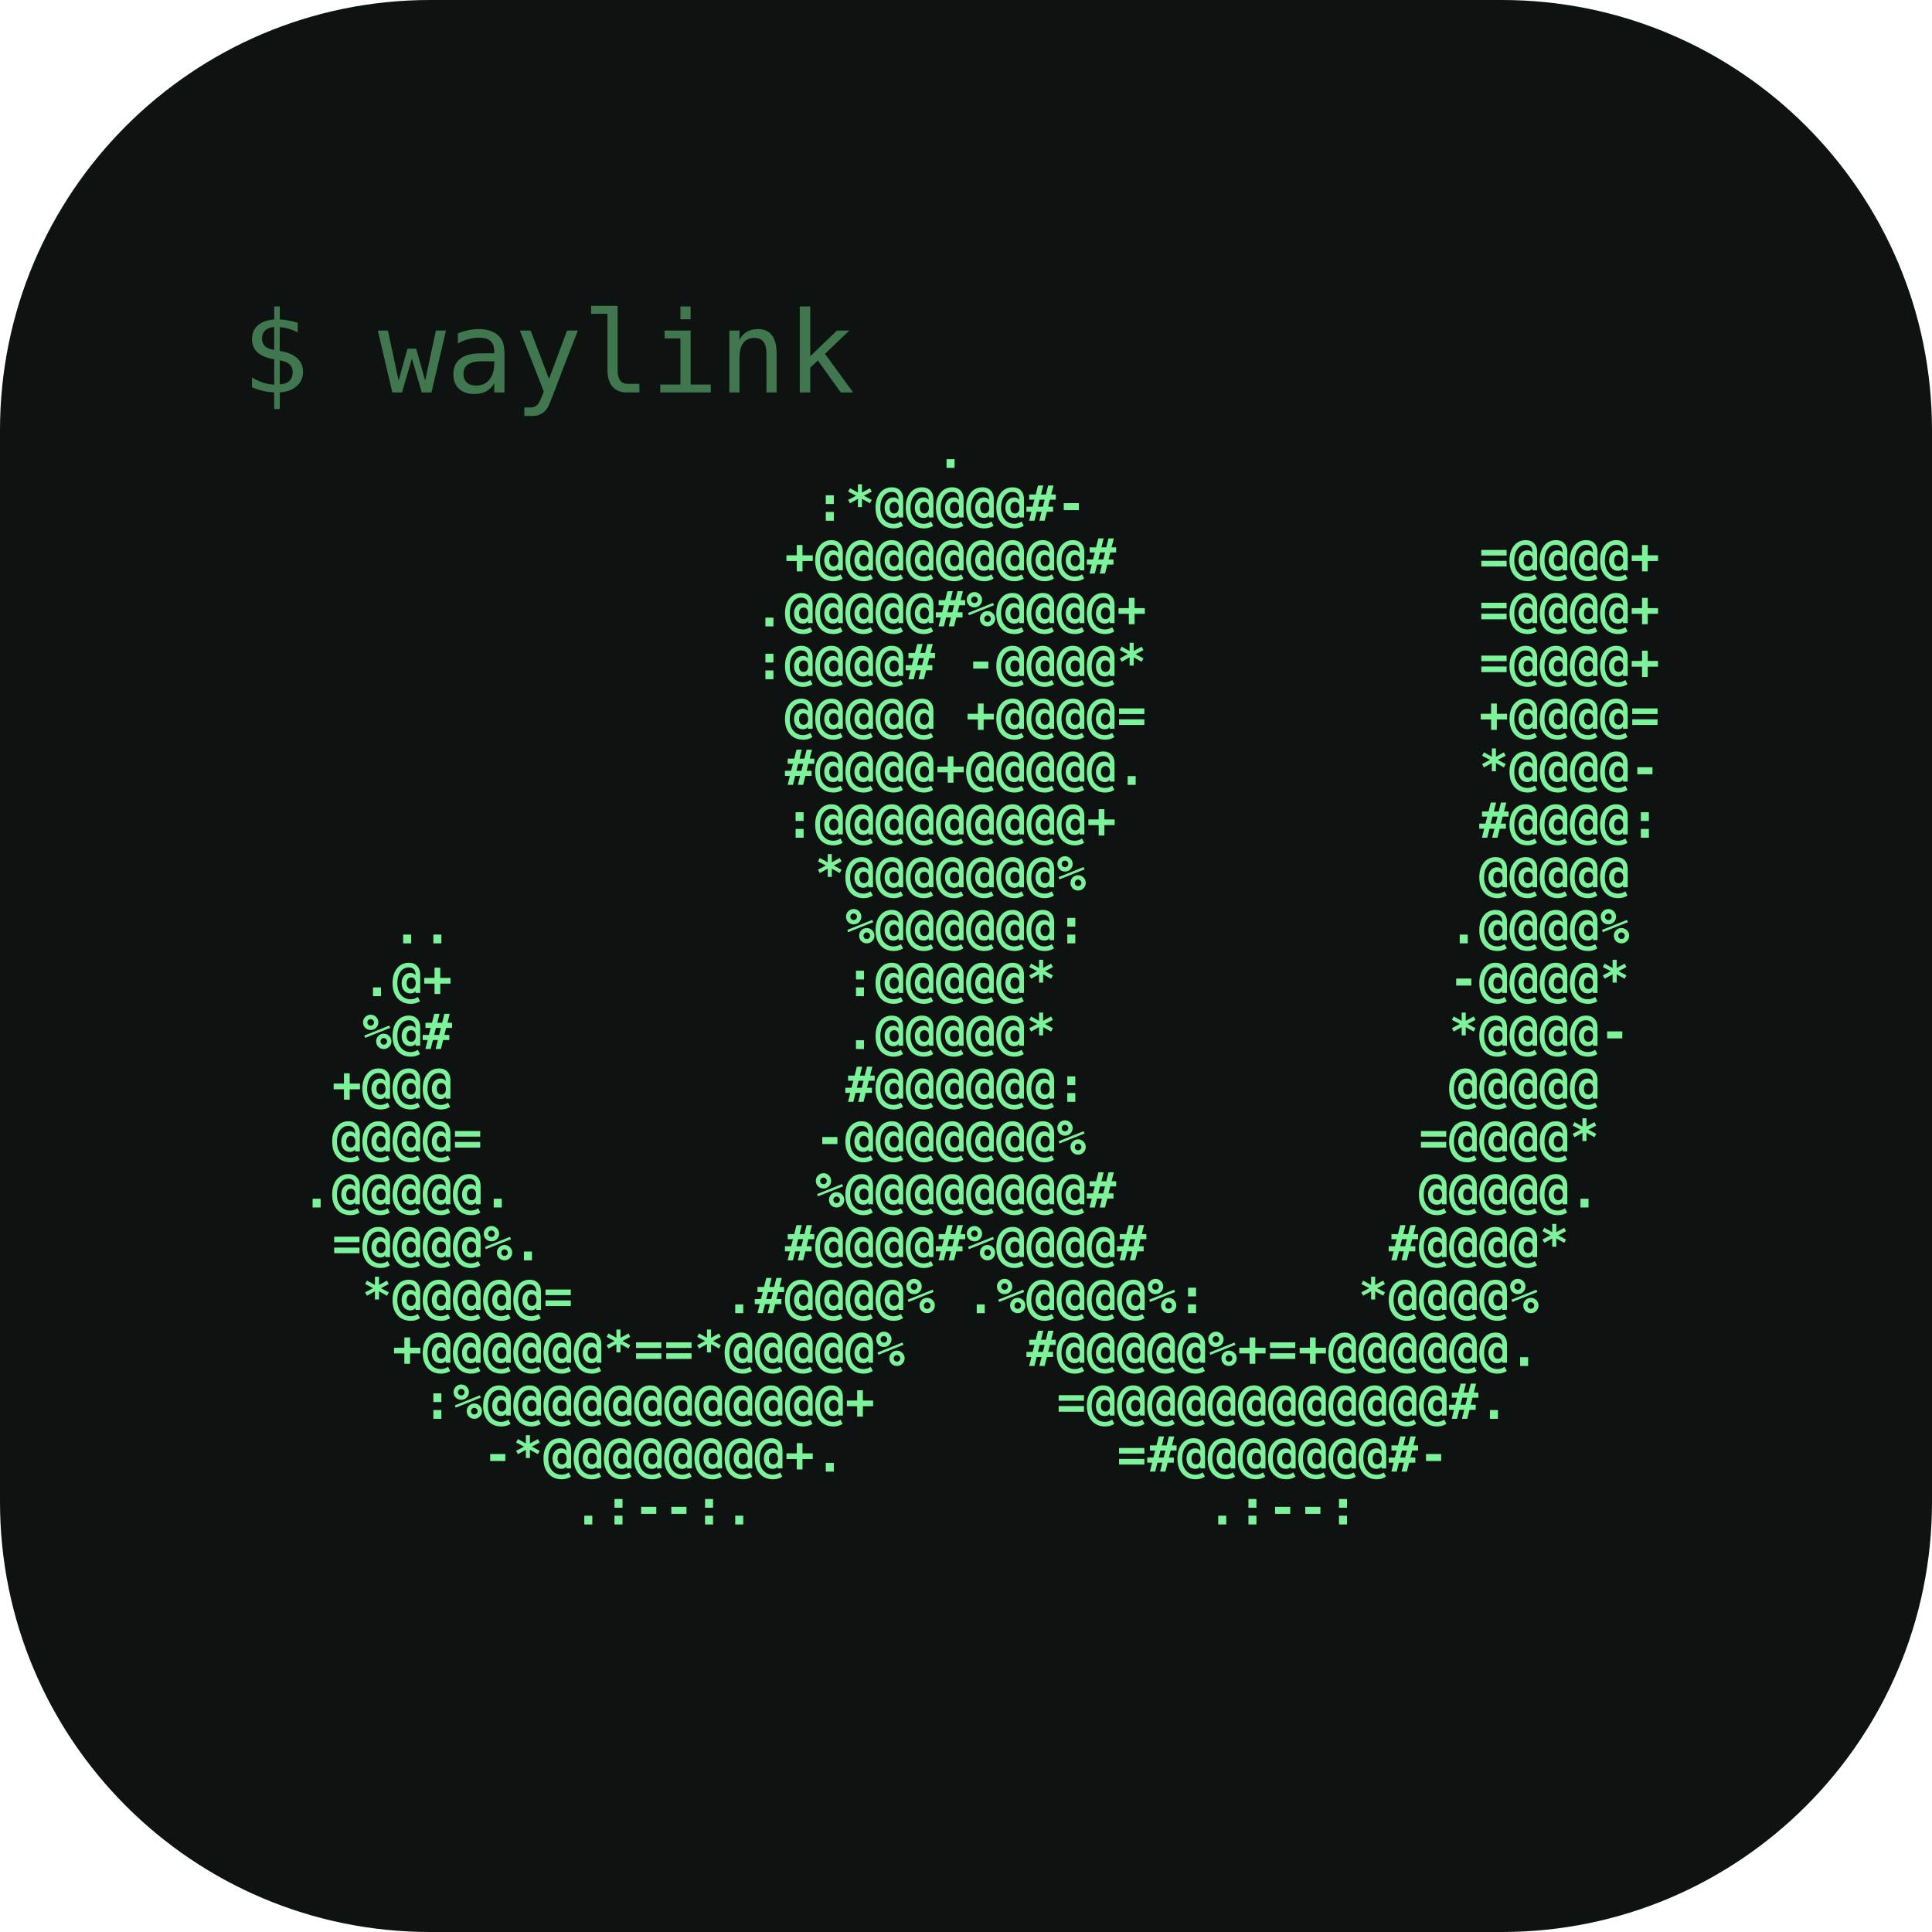
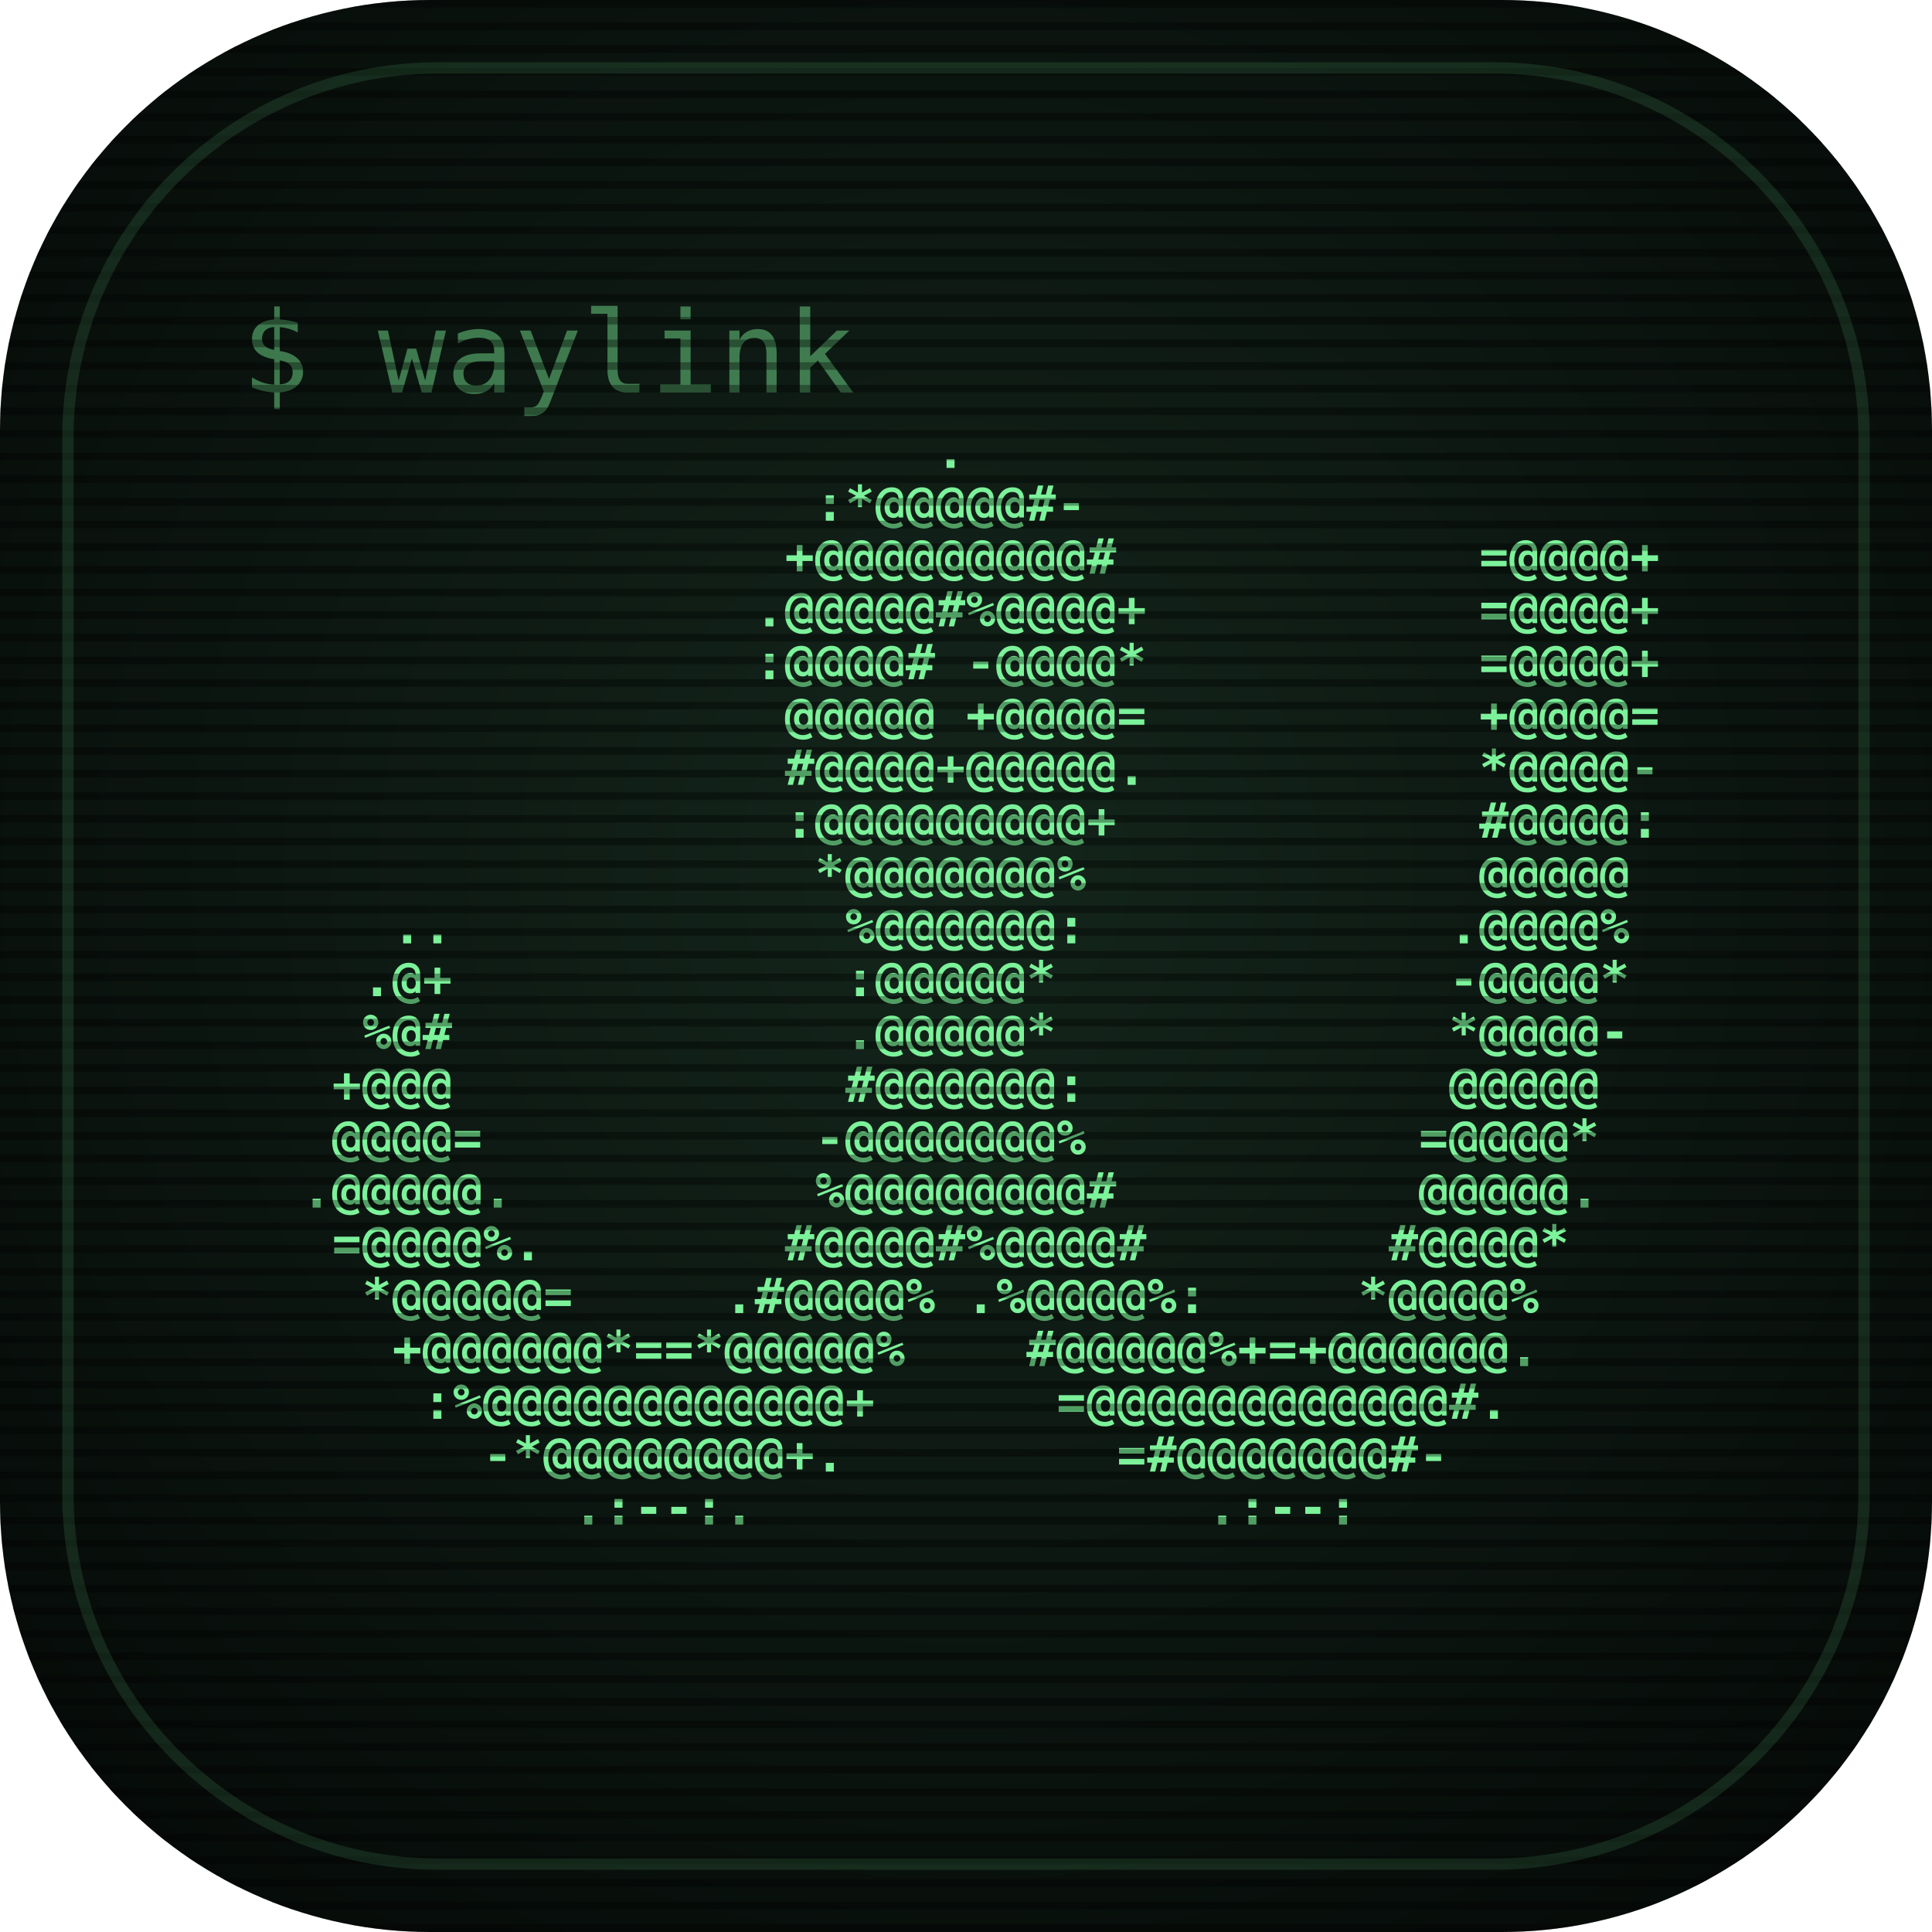
<svg xmlns="http://www.w3.org/2000/svg" viewBox="0 0 512 512">
-   <rect width="512" height="512" rx="114" fill="#0E1210" />
+   <defs>
+     <radialGradient id="crt" cx="50%" cy="45%" r="70%">
+       <stop offset="0" stop-color="#14261C" />
+       <stop offset="1" stop-color="#050907" />
+     </radialGradient>
+     <pattern id="scan" width="6" height="6" patternUnits="userSpaceOnUse">
+       <rect width="6" height="2" fill="#000" opacity=".35" />
+     </pattern>
+   </defs>
+   <rect width="512" height="512" rx="114" fill="url(#crt)" />
  <g font-family="Menlo, Consolas, monospace" font-size="13" font-weight="700" fill="#7CF29A">
    <text x="248" y="124">.</text>
    <text x="216" y="138">:</text>
    <text x="224" y="138">*</text>
    <text x="232" y="138">@</text>
    <text x="240" y="138">@</text>
    <text x="248" y="138">@</text>
    <text x="256" y="138">@</text>
    <text x="264" y="138">@</text>
    <text x="272" y="138">#</text>
    <text x="280" y="138">-</text>
    <text x="208" y="152">+</text>
    <text x="216" y="152">@</text>
    <text x="224" y="152">@</text>
    <text x="232" y="152">@</text>
    <text x="240" y="152">@</text>
    <text x="248" y="152">@</text>
    <text x="256" y="152">@</text>
    <text x="264" y="152">@</text>
    <text x="272" y="152">@</text>
    <text x="280" y="152">@</text>
    <text x="288" y="152">#</text>
    <text x="392" y="152">=</text>
    <text x="400" y="152">@</text>
    <text x="408" y="152">@</text>
    <text x="416" y="152">@</text>
    <text x="424" y="152">@</text>
    <text x="432" y="152">+</text>
    <text x="200" y="166">.</text>
    <text x="208" y="166">@</text>
    <text x="216" y="166">@</text>
    <text x="224" y="166">@</text>
    <text x="232" y="166">@</text>
    <text x="240" y="166">@</text>
    <text x="248" y="166">#</text>
    <text x="256" y="166">%</text>
    <text x="264" y="166">@</text>
    <text x="272" y="166">@</text>
    <text x="280" y="166">@</text>
    <text x="288" y="166">@</text>
    <text x="296" y="166">+</text>
    <text x="392" y="166">=</text>
    <text x="400" y="166">@</text>
    <text x="408" y="166">@</text>
    <text x="416" y="166">@</text>
    <text x="424" y="166">@</text>
    <text x="432" y="166">+</text>
    <text x="200" y="180">:</text>
    <text x="208" y="180">@</text>
    <text x="216" y="180">@</text>
    <text x="224" y="180">@</text>
    <text x="232" y="180">@</text>
    <text x="240" y="180">#</text>
    <text x="256" y="180">-</text>
    <text x="264" y="180">@</text>
    <text x="272" y="180">@</text>
    <text x="280" y="180">@</text>
    <text x="288" y="180">@</text>
    <text x="296" y="180">*</text>
    <text x="392" y="180">=</text>
    <text x="400" y="180">@</text>
    <text x="408" y="180">@</text>
    <text x="416" y="180">@</text>
    <text x="424" y="180">@</text>
    <text x="432" y="180">+</text>
    <text x="208" y="194">@</text>
    <text x="216" y="194">@</text>
    <text x="224" y="194">@</text>
    <text x="232" y="194">@</text>
    <text x="240" y="194">@</text>
    <text x="256" y="194">+</text>
    <text x="264" y="194">@</text>
    <text x="272" y="194">@</text>
    <text x="280" y="194">@</text>
    <text x="288" y="194">@</text>
    <text x="296" y="194">=</text>
    <text x="392" y="194">+</text>
    <text x="400" y="194">@</text>
    <text x="408" y="194">@</text>
    <text x="416" y="194">@</text>
    <text x="424" y="194">@</text>
    <text x="432" y="194">=</text>
    <text x="208" y="208">#</text>
    <text x="216" y="208">@</text>
    <text x="224" y="208">@</text>
    <text x="232" y="208">@</text>
    <text x="240" y="208">@</text>
    <text x="248" y="208">+</text>
    <text x="256" y="208">@</text>
    <text x="264" y="208">@</text>
    <text x="272" y="208">@</text>
    <text x="280" y="208">@</text>
    <text x="288" y="208">@</text>
    <text x="296" y="208">.</text>
    <text x="392" y="208">*</text>
    <text x="400" y="208">@</text>
    <text x="408" y="208">@</text>
    <text x="416" y="208">@</text>
    <text x="424" y="208">@</text>
    <text x="432" y="208">-</text>
    <text x="208" y="222">:</text>
    <text x="216" y="222">@</text>
    <text x="224" y="222">@</text>
    <text x="232" y="222">@</text>
    <text x="240" y="222">@</text>
    <text x="248" y="222">@</text>
    <text x="256" y="222">@</text>
    <text x="264" y="222">@</text>
    <text x="272" y="222">@</text>
    <text x="280" y="222">@</text>
    <text x="288" y="222">+</text>
    <text x="392" y="222">#</text>
    <text x="400" y="222">@</text>
    <text x="408" y="222">@</text>
    <text x="416" y="222">@</text>
    <text x="424" y="222">@</text>
    <text x="432" y="222">:</text>
    <text x="216" y="236">*</text>
    <text x="224" y="236">@</text>
    <text x="232" y="236">@</text>
    <text x="240" y="236">@</text>
    <text x="248" y="236">@</text>
    <text x="256" y="236">@</text>
    <text x="264" y="236">@</text>
    <text x="272" y="236">@</text>
    <text x="280" y="236">%</text>
    <text x="392" y="236">@</text>
    <text x="400" y="236">@</text>
    <text x="408" y="236">@</text>
    <text x="416" y="236">@</text>
    <text x="424" y="236">@</text>
    <text x="104" y="250">.</text>
    <text x="112" y="250">.</text>
    <text x="224" y="250">%</text>
    <text x="232" y="250">@</text>
    <text x="240" y="250">@</text>
    <text x="248" y="250">@</text>
    <text x="256" y="250">@</text>
    <text x="264" y="250">@</text>
    <text x="272" y="250">@</text>
    <text x="280" y="250">:</text>
    <text x="384" y="250">.</text>
    <text x="392" y="250">@</text>
    <text x="400" y="250">@</text>
    <text x="408" y="250">@</text>
    <text x="416" y="250">@</text>
    <text x="424" y="250">%</text>
    <text x="96" y="264">.</text>
    <text x="104" y="264">@</text>
    <text x="112" y="264">+</text>
    <text x="224" y="264">:</text>
    <text x="232" y="264">@</text>
    <text x="240" y="264">@</text>
    <text x="248" y="264">@</text>
    <text x="256" y="264">@</text>
    <text x="264" y="264">@</text>
    <text x="272" y="264">*</text>
    <text x="384" y="264">-</text>
    <text x="392" y="264">@</text>
    <text x="400" y="264">@</text>
    <text x="408" y="264">@</text>
    <text x="416" y="264">@</text>
    <text x="424" y="264">*</text>
    <text x="96" y="278">%</text>
    <text x="104" y="278">@</text>
    <text x="112" y="278">#</text>
    <text x="224" y="278">.</text>
    <text x="232" y="278">@</text>
    <text x="240" y="278">@</text>
    <text x="248" y="278">@</text>
    <text x="256" y="278">@</text>
    <text x="264" y="278">@</text>
    <text x="272" y="278">*</text>
    <text x="384" y="278">*</text>
    <text x="392" y="278">@</text>
    <text x="400" y="278">@</text>
    <text x="408" y="278">@</text>
    <text x="416" y="278">@</text>
    <text x="424" y="278">-</text>
    <text x="88" y="292">+</text>
    <text x="96" y="292">@</text>
    <text x="104" y="292">@</text>
    <text x="112" y="292">@</text>
    <text x="224" y="292">#</text>
    <text x="232" y="292">@</text>
    <text x="240" y="292">@</text>
    <text x="248" y="292">@</text>
    <text x="256" y="292">@</text>
    <text x="264" y="292">@</text>
    <text x="272" y="292">@</text>
    <text x="280" y="292">:</text>
    <text x="384" y="292">@</text>
    <text x="392" y="292">@</text>
    <text x="400" y="292">@</text>
    <text x="408" y="292">@</text>
    <text x="416" y="292">@</text>
    <text x="88" y="306">@</text>
    <text x="96" y="306">@</text>
    <text x="104" y="306">@</text>
    <text x="112" y="306">@</text>
    <text x="120" y="306">=</text>
    <text x="216" y="306">-</text>
    <text x="224" y="306">@</text>
    <text x="232" y="306">@</text>
    <text x="240" y="306">@</text>
    <text x="248" y="306">@</text>
    <text x="256" y="306">@</text>
    <text x="264" y="306">@</text>
    <text x="272" y="306">@</text>
    <text x="280" y="306">%</text>
    <text x="376" y="306">=</text>
    <text x="384" y="306">@</text>
    <text x="392" y="306">@</text>
    <text x="400" y="306">@</text>
    <text x="408" y="306">@</text>
    <text x="416" y="306">*</text>
    <text x="80" y="320">.</text>
    <text x="88" y="320">@</text>
    <text x="96" y="320">@</text>
    <text x="104" y="320">@</text>
    <text x="112" y="320">@</text>
    <text x="120" y="320">@</text>
    <text x="128" y="320">.</text>
    <text x="216" y="320">%</text>
    <text x="224" y="320">@</text>
    <text x="232" y="320">@</text>
    <text x="240" y="320">@</text>
    <text x="248" y="320">@</text>
    <text x="256" y="320">@</text>
    <text x="264" y="320">@</text>
    <text x="272" y="320">@</text>
    <text x="280" y="320">@</text>
    <text x="288" y="320">#</text>
    <text x="376" y="320">@</text>
    <text x="384" y="320">@</text>
    <text x="392" y="320">@</text>
    <text x="400" y="320">@</text>
    <text x="408" y="320">@</text>
    <text x="416" y="320">.</text>
    <text x="88" y="334">=</text>
    <text x="96" y="334">@</text>
    <text x="104" y="334">@</text>
    <text x="112" y="334">@</text>
    <text x="120" y="334">@</text>
    <text x="128" y="334">%</text>
    <text x="136" y="334">.</text>
    <text x="208" y="334">#</text>
    <text x="216" y="334">@</text>
    <text x="224" y="334">@</text>
    <text x="232" y="334">@</text>
    <text x="240" y="334">@</text>
    <text x="248" y="334">#</text>
    <text x="256" y="334">%</text>
    <text x="264" y="334">@</text>
    <text x="272" y="334">@</text>
    <text x="280" y="334">@</text>
    <text x="288" y="334">@</text>
    <text x="296" y="334">#</text>
    <text x="368" y="334">#</text>
    <text x="376" y="334">@</text>
    <text x="384" y="334">@</text>
    <text x="392" y="334">@</text>
    <text x="400" y="334">@</text>
    <text x="408" y="334">*</text>
    <text x="96" y="348">*</text>
    <text x="104" y="348">@</text>
    <text x="112" y="348">@</text>
    <text x="120" y="348">@</text>
    <text x="128" y="348">@</text>
    <text x="136" y="348">@</text>
    <text x="144" y="348">=</text>
    <text x="192" y="348">.</text>
    <text x="200" y="348">#</text>
    <text x="208" y="348">@</text>
    <text x="216" y="348">@</text>
    <text x="224" y="348">@</text>
    <text x="232" y="348">@</text>
    <text x="240" y="348">%</text>
    <text x="256" y="348">.</text>
    <text x="264" y="348">%</text>
    <text x="272" y="348">@</text>
    <text x="280" y="348">@</text>
    <text x="288" y="348">@</text>
    <text x="296" y="348">@</text>
    <text x="304" y="348">%</text>
    <text x="312" y="348">:</text>
    <text x="360" y="348">*</text>
    <text x="368" y="348">@</text>
    <text x="376" y="348">@</text>
    <text x="384" y="348">@</text>
    <text x="392" y="348">@</text>
    <text x="400" y="348">%</text>
    <text x="104" y="362">+</text>
    <text x="112" y="362">@</text>
    <text x="120" y="362">@</text>
    <text x="128" y="362">@</text>
    <text x="136" y="362">@</text>
    <text x="144" y="362">@</text>
    <text x="152" y="362">@</text>
    <text x="160" y="362">*</text>
    <text x="168" y="362">=</text>
    <text x="176" y="362">=</text>
    <text x="184" y="362">*</text>
    <text x="192" y="362">@</text>
    <text x="200" y="362">@</text>
    <text x="208" y="362">@</text>
    <text x="216" y="362">@</text>
    <text x="224" y="362">@</text>
    <text x="232" y="362">%</text>
    <text x="272" y="362">#</text>
    <text x="280" y="362">@</text>
    <text x="288" y="362">@</text>
    <text x="296" y="362">@</text>
    <text x="304" y="362">@</text>
    <text x="312" y="362">@</text>
    <text x="320" y="362">%</text>
    <text x="328" y="362">+</text>
    <text x="336" y="362">=</text>
    <text x="344" y="362">+</text>
    <text x="352" y="362">@</text>
    <text x="360" y="362">@</text>
    <text x="368" y="362">@</text>
    <text x="376" y="362">@</text>
    <text x="384" y="362">@</text>
    <text x="392" y="362">@</text>
    <text x="400" y="362">.</text>
    <text x="112" y="376">:</text>
    <text x="120" y="376">%</text>
    <text x="128" y="376">@</text>
    <text x="136" y="376">@</text>
    <text x="144" y="376">@</text>
    <text x="152" y="376">@</text>
    <text x="160" y="376">@</text>
    <text x="168" y="376">@</text>
    <text x="176" y="376">@</text>
    <text x="184" y="376">@</text>
    <text x="192" y="376">@</text>
    <text x="200" y="376">@</text>
    <text x="208" y="376">@</text>
    <text x="216" y="376">@</text>
    <text x="224" y="376">+</text>
    <text x="280" y="376">=</text>
    <text x="288" y="376">@</text>
    <text x="296" y="376">@</text>
    <text x="304" y="376">@</text>
    <text x="312" y="376">@</text>
    <text x="320" y="376">@</text>
    <text x="328" y="376">@</text>
    <text x="336" y="376">@</text>
    <text x="344" y="376">@</text>
    <text x="352" y="376">@</text>
    <text x="360" y="376">@</text>
    <text x="368" y="376">@</text>
    <text x="376" y="376">@</text>
    <text x="384" y="376">#</text>
    <text x="392" y="376">.</text>
    <text x="128" y="390">-</text>
    <text x="136" y="390">*</text>
    <text x="144" y="390">@</text>
    <text x="152" y="390">@</text>
    <text x="160" y="390">@</text>
    <text x="168" y="390">@</text>
    <text x="176" y="390">@</text>
    <text x="184" y="390">@</text>
    <text x="192" y="390">@</text>
    <text x="200" y="390">@</text>
    <text x="208" y="390">+</text>
    <text x="216" y="390">.</text>
    <text x="296" y="390">=</text>
    <text x="304" y="390">#</text>
    <text x="312" y="390">@</text>
    <text x="320" y="390">@</text>
    <text x="328" y="390">@</text>
    <text x="336" y="390">@</text>
    <text x="344" y="390">@</text>
    <text x="352" y="390">@</text>
    <text x="360" y="390">@</text>
    <text x="368" y="390">#</text>
    <text x="376" y="390">-</text>
    <text x="152" y="404">.</text>
    <text x="160" y="404">:</text>
    <text x="168" y="404">-</text>
    <text x="176" y="404">-</text>
    <text x="184" y="404">:</text>
    <text x="192" y="404">.</text>
    <text x="320" y="404">.</text>
    <text x="328" y="404">:</text>
    <text x="336" y="404">-</text>
    <text x="344" y="404">-</text>
    <text x="352" y="404">:</text>
  </g>
  <text x="64" y="104" font-family="Menlo, monospace" font-size="30" fill="#7CF29A" opacity=".45">$ waylink</text>
+   <rect width="512" height="512" rx="114" fill="url(#scan)" />
+   <rect x="18" y="18" width="476" height="476" rx="98" fill="none" stroke="#7CF29A" stroke-opacity=".12" stroke-width="3" />
</svg>
